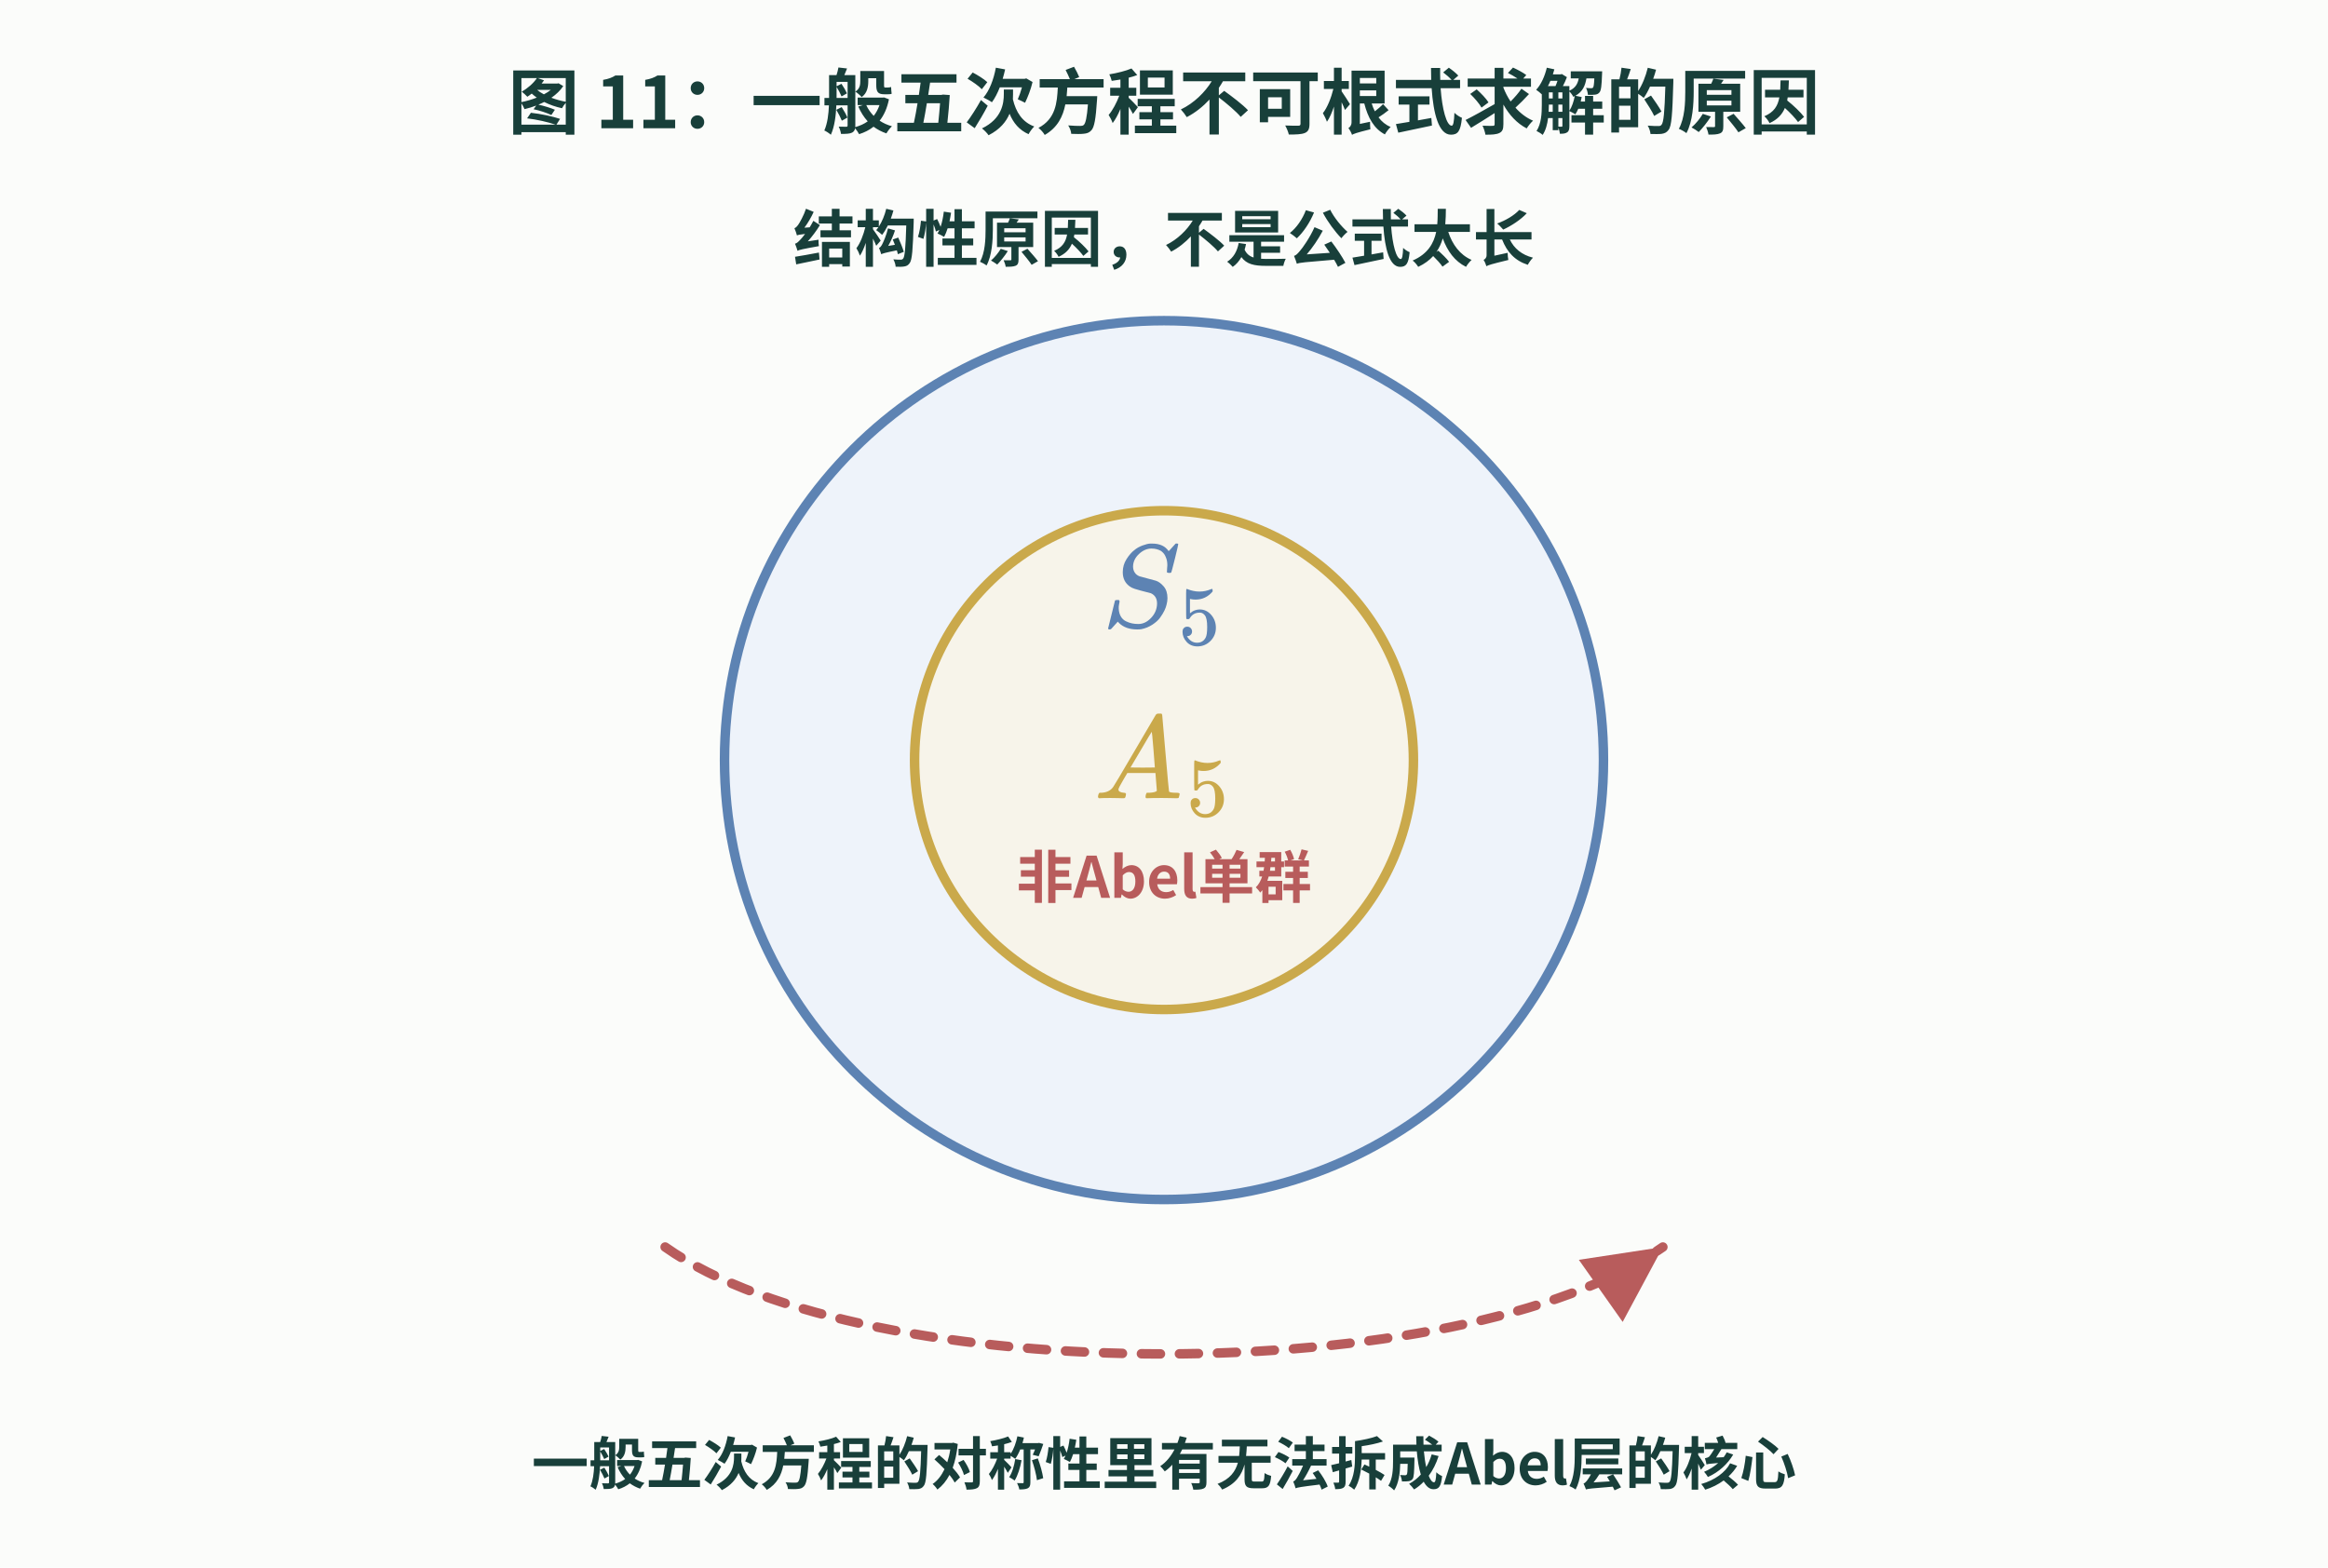
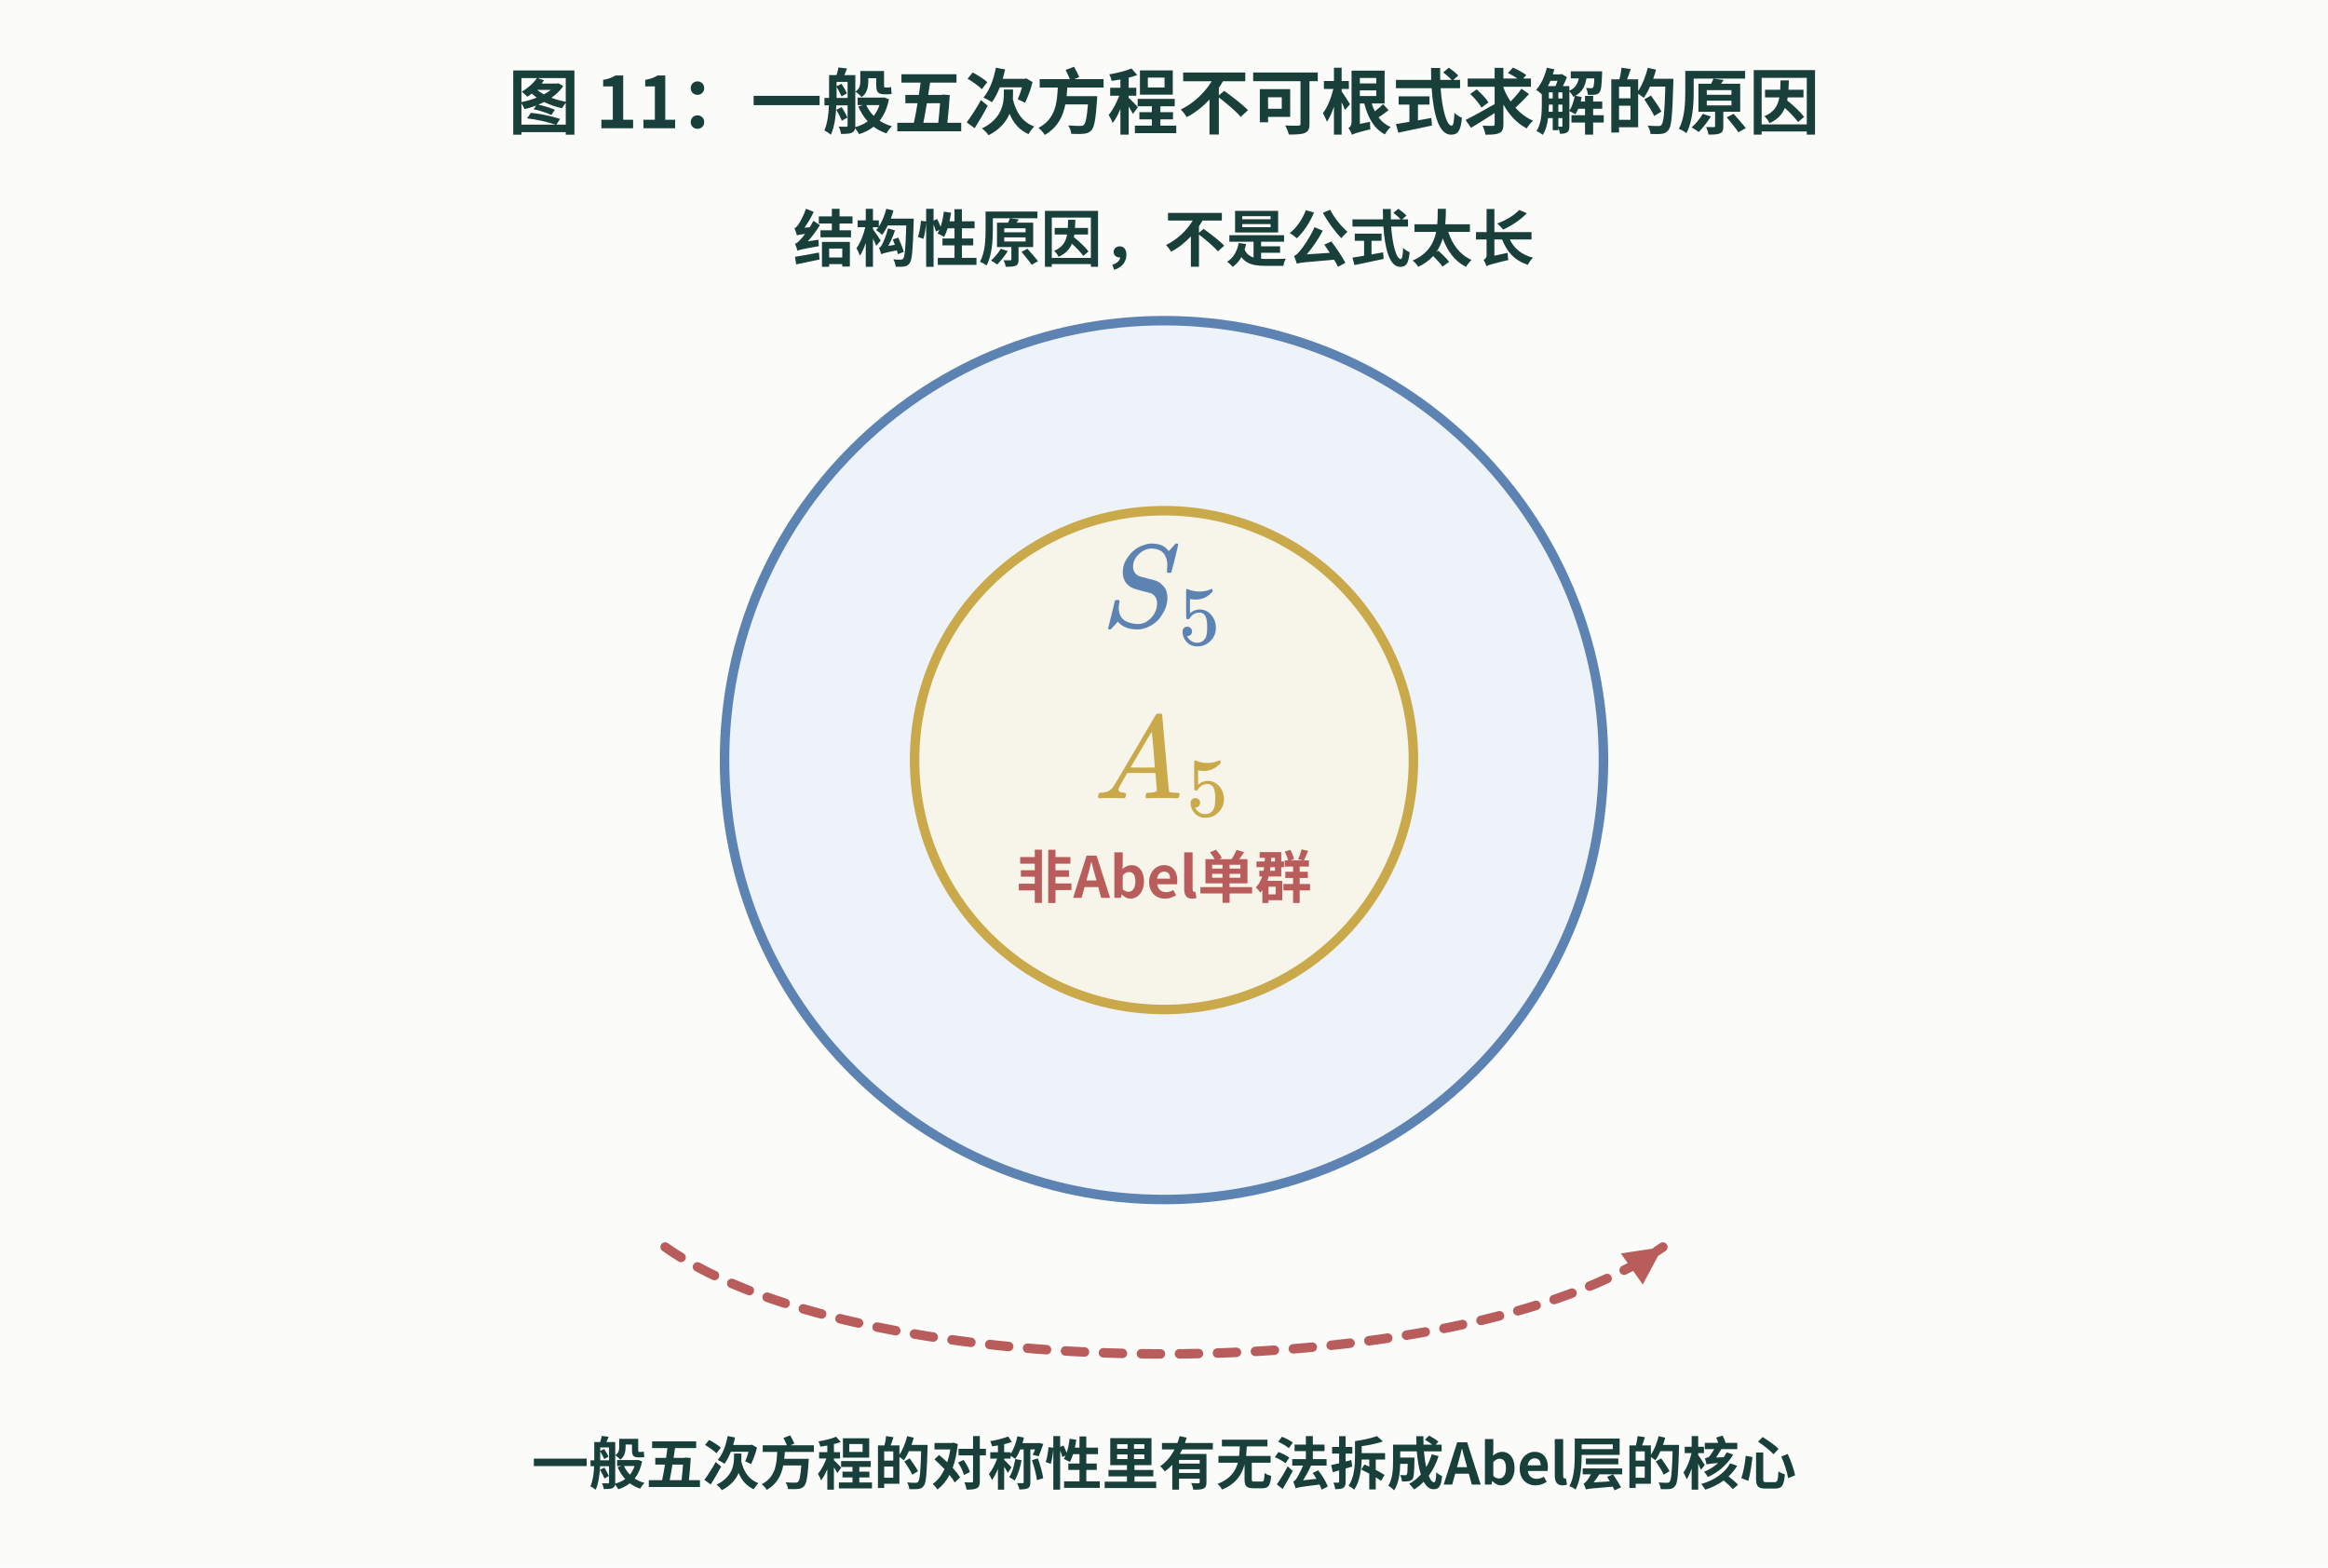
<svg xmlns="http://www.w3.org/2000/svg" width="980" height="660" viewBox="0 0 980 660" role="img" aria-label="图 11：一般五次方程不可根式求解的原因">
  <rect width="100%" height="100%" fill="#fbfcfa" />
  <defs>
-     <marker id="arrow" markerWidth="12" markerHeight="12" refX="10" refY="6" orient="auto">
-       <path d="M2,2 L10,6 L2,10 Z" fill="#2e6f65" />
+     <marker id="arrow" markerWidth="6" markerHeight="6" refX="5" refY="3" orient="auto">
+       <path d="M1,1 L5,3 L1,5 Z" fill="#2e6f65" />
    </marker>
-     <marker id="arrowStart" markerWidth="12" markerHeight="12" refX="2" refY="6" orient="auto">
-       <path d="M10,2 L2,6 L10,10 Z" fill="#2e6f65" />
+     <marker id="arrowStart" markerWidth="6" markerHeight="6" refX="1" refY="3" orient="auto">
+       <path d="M5,1 L1,3 L5,5 Z" fill="#2e6f65" />
    </marker>
-     <marker id="arrowRed" markerWidth="12" markerHeight="12" refX="10" refY="6" orient="auto">
-       <path d="M2,2 L10,6 L2,10 Z" fill="#b85c5c" />
+     <marker id="arrowRed" markerWidth="6" markerHeight="6" refX="5" refY="3" orient="auto">
+       <path d="M1,1 L5,3 L1,5 Z" fill="#b85c5c" />
    </marker>
-     <marker id="arrowStartRed" markerWidth="12" markerHeight="12" refX="2" refY="6" orient="auto">
-       <path d="M10,2 L2,6 L10,10 Z" fill="#b85c5c" />
+     <marker id="arrowStartRed" markerWidth="6" markerHeight="6" refX="1" refY="3" orient="auto">
+       <path d="M5,1 L1,3 L5,5 Z" fill="#b85c5c" />
    </marker>
    <filter id="shadow" x="-20%" y="-20%" width="140%" height="140%">
      <feDropShadow dx="0" dy="3" stdDeviation="4" flood-color="#12332f" flood-opacity="0.12" />
    </filter>
  </defs>
  <text x="490.0" y="54" font-family="Microsoft YaHei, Noto Sans CJK SC, Arial, sans-serif" font-size="30" font-weight="700" fill="#183f3a" text-anchor="middle">图 11：一般五次方程不可根式求解的原因</text>
  <circle cx="490" cy="320" r="185" fill="#eef3fa" stroke="#5d83b3" stroke-width="4" />
  <circle cx="490" cy="320" r="105" fill="#f7f4ea" stroke="#caa94b" stroke-width="4" />
  <svg x="463.88" y="228.80" width="52.25" height="43.34" viewBox="0 -705 1049.6 870.6" color="#5d83b3" overflow="visible">
    <g stroke="currentColor" fill="currentColor" stroke-width="0" transform="scale(1,-1)">
      <g data-mml-node="math">
        <g data-mml-node="msub">
          <g data-mml-node="mi">
            <path data-c="1D446" d="M308 24Q367 24 416 76T466 197Q466 260 414 284Q308 311 278 321T236 341Q176 383 176 462Q176 523 208 573T273 648Q302 673 343 688T407 704H418H425Q521 704 564 640Q565 640 577 653T603 682T623 704Q624 704 627 704T632 705Q645 705 645 698T617 577T585 459T569 456Q549 456 549 465Q549 471 550 475Q550 478 551 494T553 520Q553 554 544 579T526 616T501 641Q465 662 419 662Q362 662 313 616T263 510Q263 480 278 458T319 427Q323 425 389 408T456 390Q490 379 522 342T554 242Q554 216 546 186Q541 164 528 137T492 78T426 18T332 -20Q320 -22 298 -22Q199 -22 144 33L134 44L106 13Q83 -14 78 -18T65 -22Q52 -22 52 -14Q52 -11 110 221Q112 227 130 227H143Q149 221 149 216Q149 214 148 207T144 186T142 153Q144 114 160 87T203 47T255 29T308 24Z" />
          </g>
          <g data-mml-node="mn" transform="translate(646,-150) scale(0.707)">
            <path data-c="35" d="M164 157Q164 133 148 117T109 101H102Q148 22 224 22Q294 22 326 82Q345 115 345 210Q345 313 318 349Q292 382 260 382H254Q176 382 136 314Q132 307 129 306T114 304Q97 304 95 310Q93 314 93 485V614Q93 664 98 664Q100 666 102 666Q103 666 123 658T178 642T253 634Q324 634 389 662Q397 666 402 666Q410 666 410 648V635Q328 538 205 538Q174 538 149 544L139 546V374Q158 388 169 396T205 412T256 420Q337 420 393 355T449 201Q449 109 385 44T229 -22Q148 -22 99 32T50 154Q50 178 61 192T84 210T107 214Q132 214 148 197T164 157Z" />
          </g>
        </g>
      </g>
    </g>
  </svg>
  <svg x="460.46" y="300.42" width="59.07" height="43.87" viewBox="0 -716 1186.6 881.6" color="#caa94b" overflow="visible">
    <g stroke="currentColor" fill="currentColor" stroke-width="0" transform="scale(1,-1)">
      <g data-mml-node="math">
        <g data-mml-node="msub">
          <g data-mml-node="mi">
            <path data-c="1D434" d="M208 74Q208 50 254 46Q272 46 272 35Q272 34 270 22Q267 8 264 4T251 0Q249 0 239 0T205 1T141 2Q70 2 50 0H42Q35 7 35 11Q37 38 48 46H62Q132 49 164 96Q170 102 345 401T523 704Q530 716 547 716H555H572Q578 707 578 706L606 383Q634 60 636 57Q641 46 701 46Q726 46 726 36Q726 34 723 22Q720 7 718 4T704 0Q701 0 690 0T651 1T578 2Q484 2 455 0H443Q437 6 437 9T439 27Q443 40 445 43L449 46H469Q523 49 533 63L521 213H283L249 155Q208 86 208 74ZM516 260Q516 271 504 416T490 562L463 519Q447 492 400 412L310 260L413 259Q516 259 516 260Z" />
          </g>
          <g data-mml-node="mn" transform="translate(783,-150) scale(0.707)">
            <path data-c="35" d="M164 157Q164 133 148 117T109 101H102Q148 22 224 22Q294 22 326 82Q345 115 345 210Q345 313 318 349Q292 382 260 382H254Q176 382 136 314Q132 307 129 306T114 304Q97 304 95 310Q93 314 93 485V614Q93 664 98 664Q100 666 102 666Q103 666 123 658T178 642T253 634Q324 634 389 662Q397 666 402 666Q410 666 410 648V635Q328 538 205 538Q174 538 149 544L139 546V374Q158 388 169 396T205 412T256 420Q337 420 393 355T449 201Q449 109 385 44T229 -22Q148 -22 99 32T50 154Q50 178 61 192T84 210T107 214Q132 214 148 197T164 157Z" />
          </g>
        </g>
      </g>
    </g>
  </svg>
  <text x="490" y="378" font-family="Microsoft YaHei, Noto Sans CJK SC, Arial, sans-serif" font-size="24" font-weight="700" fill="#b85c5c" text-anchor="middle">非Abel单群</text>
  <path d="M280 525 C365 585, 615 585, 700 525" fill="none" stroke="#b85c5c" stroke-width="4" stroke-linecap="round" stroke-linejoin="round" marker-end="url(#arrowRed)" stroke-dasharray="8 8" />
  <text x="490" y="625" font-family="Microsoft YaHei, Noto Sans CJK SC, Arial, sans-serif" font-size="24" font-weight="700" fill="#183f3a" text-anchor="middle">一般五次方程的对称性里有无法拆成Abel层的核心</text>
  <text x="490" y="110" font-family="Microsoft YaHei, Noto Sans CJK SC, Arial, sans-serif" font-size="26" font-weight="700" fill="#183f3a" text-anchor="middle">结构性原因，不是公式太长</text>
</svg>
